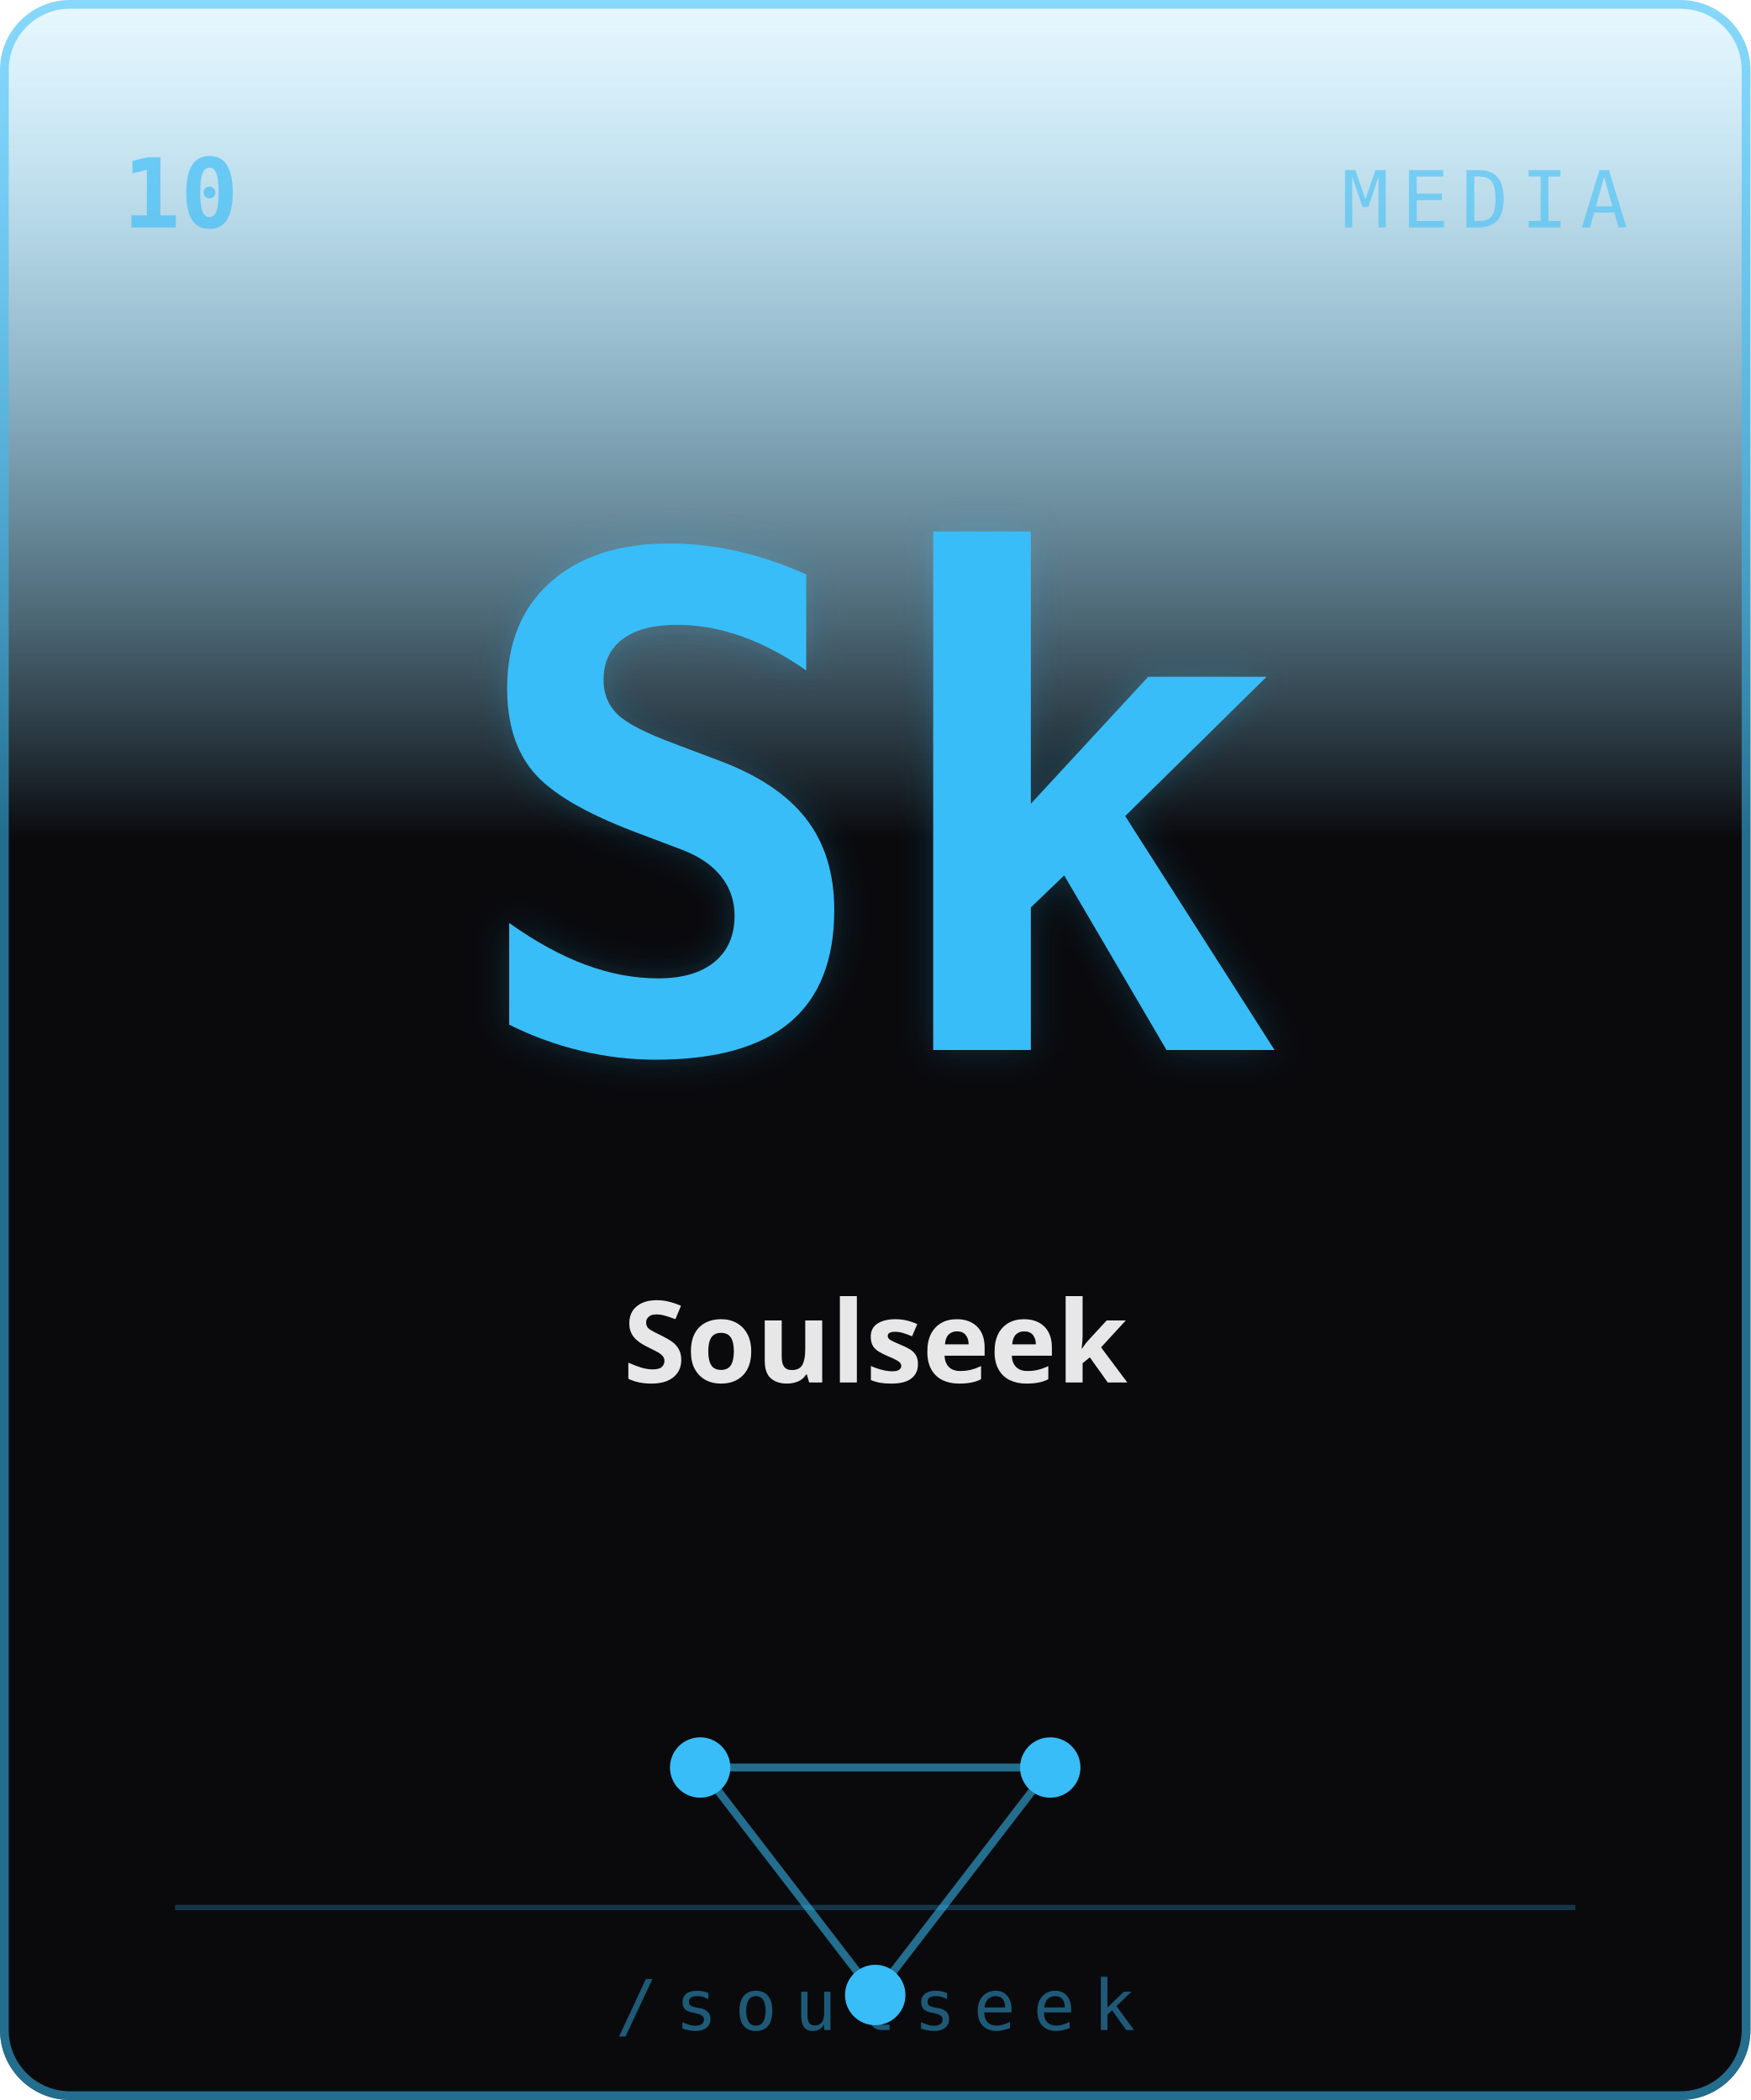
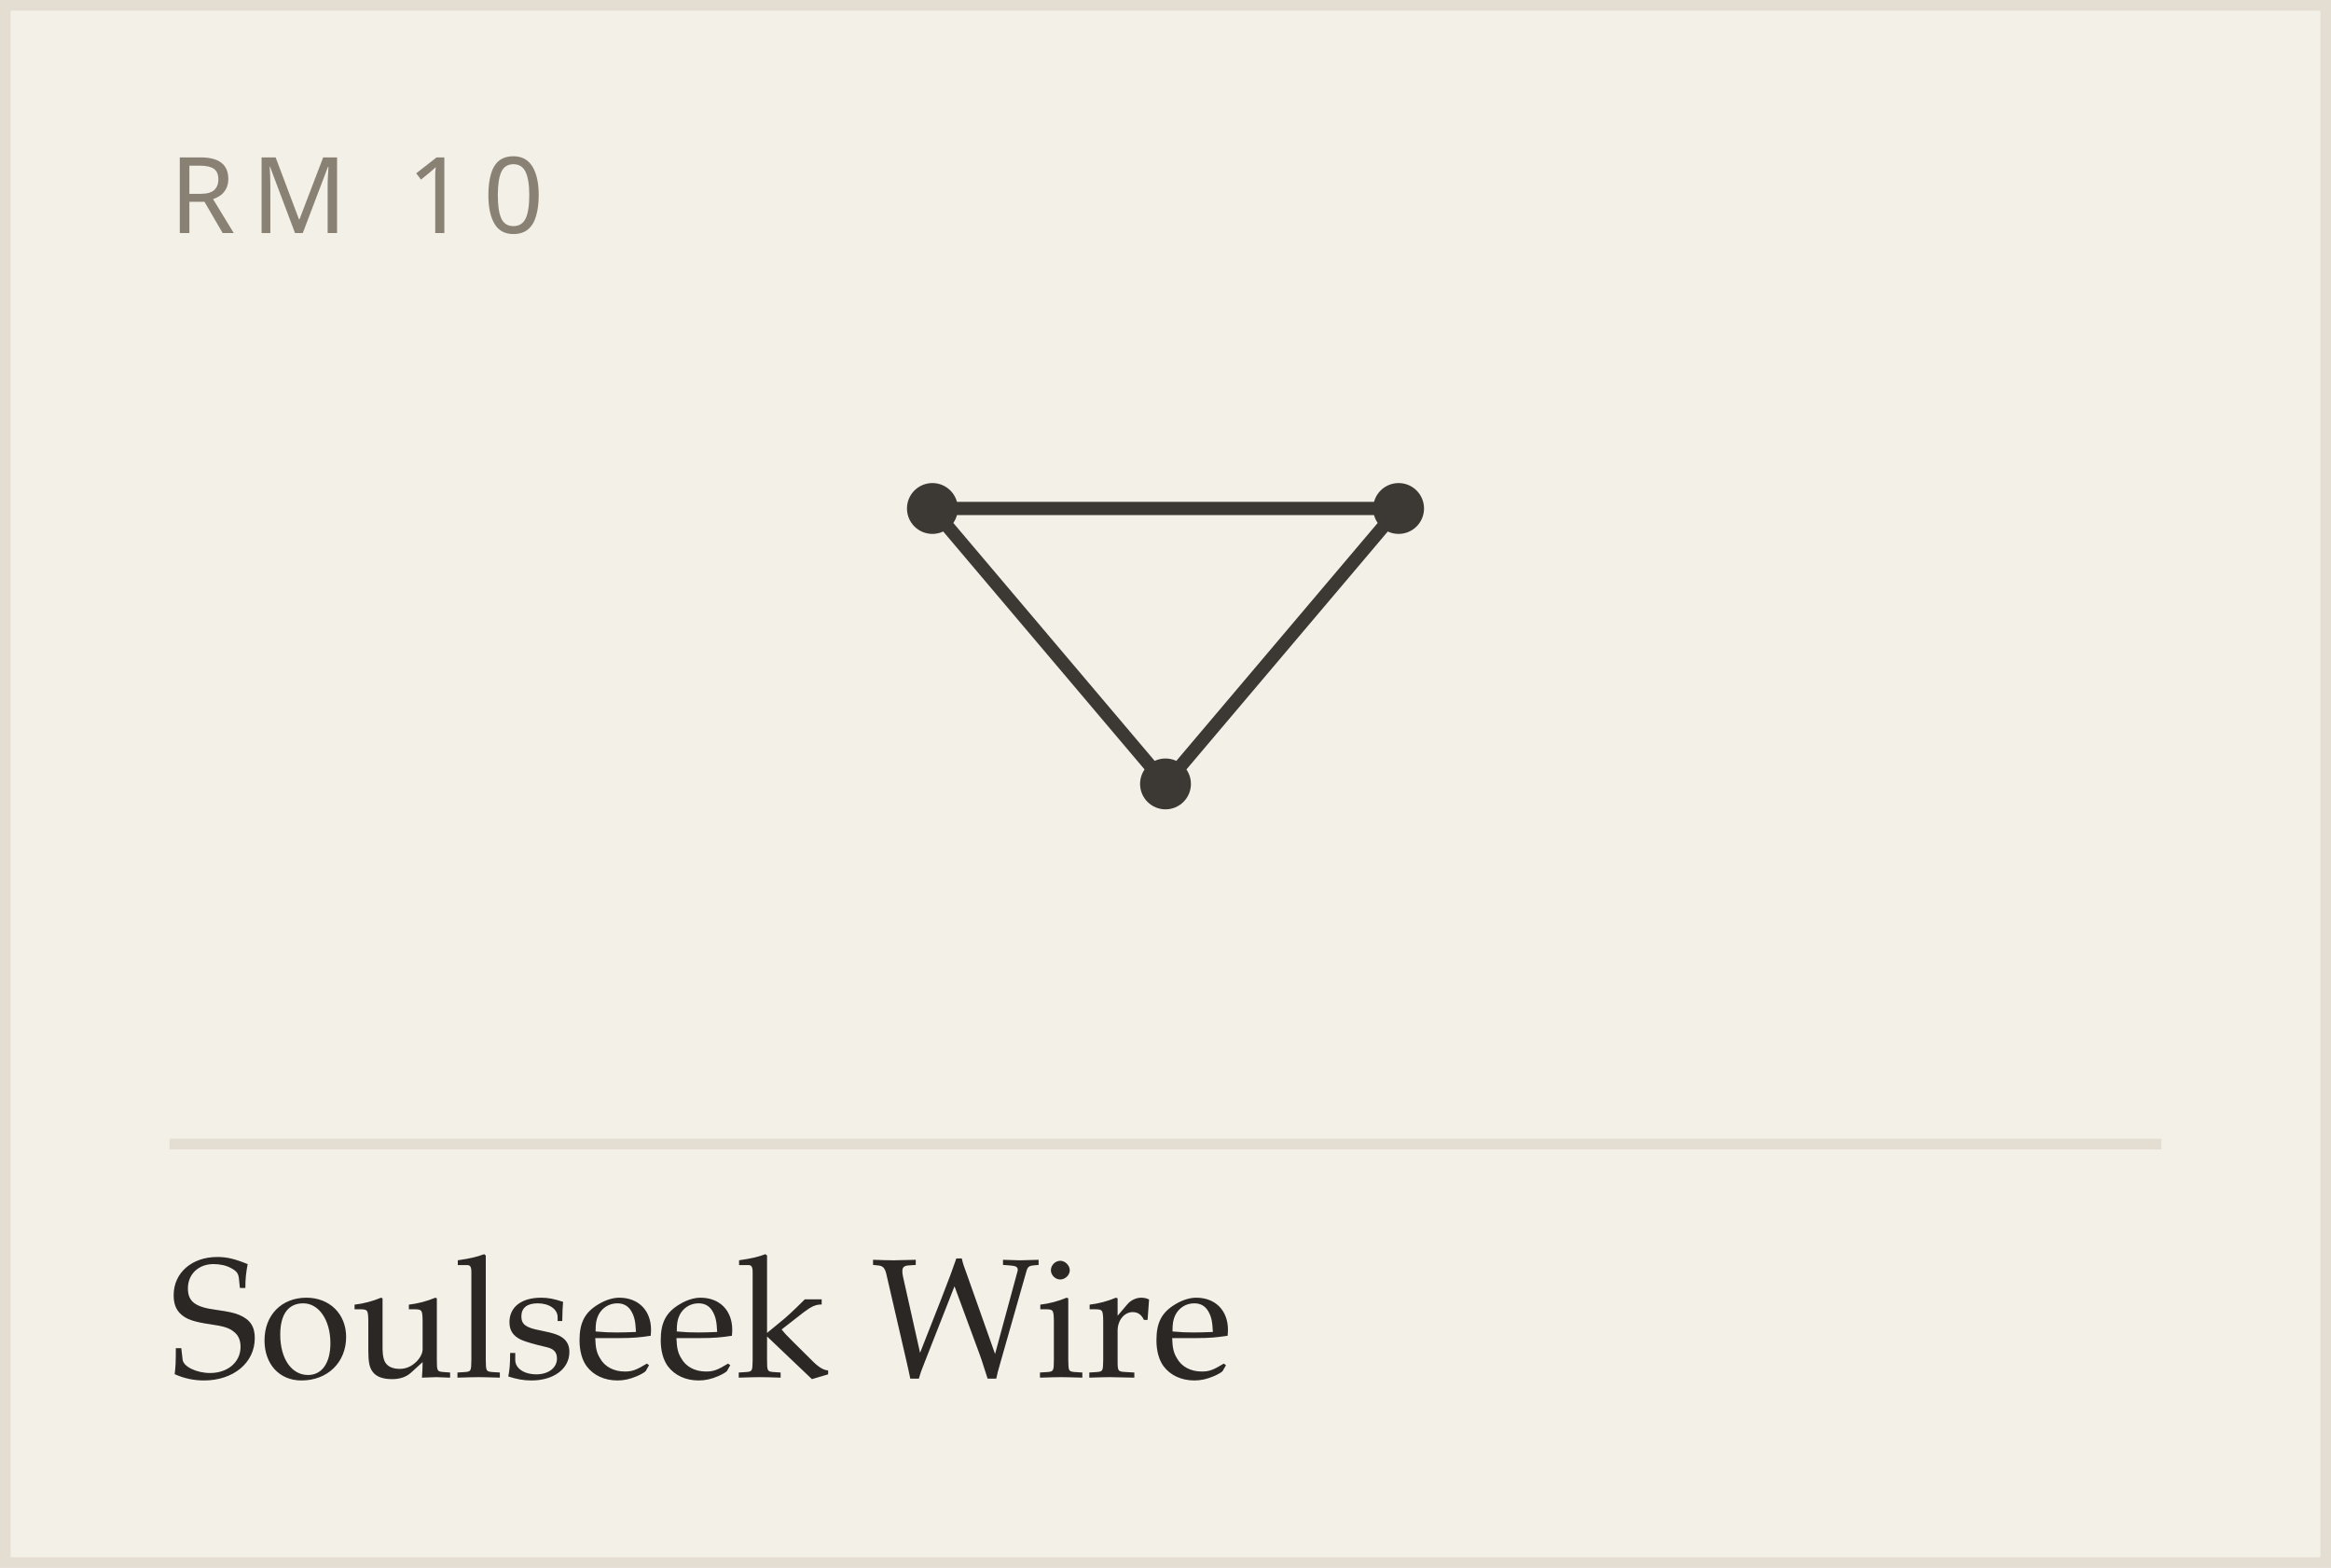
- <svg xmlns="http://www.w3.org/2000/svg" viewBox="0 0 200 240" width="200" height="240" role="img" aria-label="Soulseek">
-   <defs>
-     <linearGradient id="bg" x1="0" y1="0" x2="0" y2="1">
-       <stop offset="0" stop-color="#38bdf8" stop-opacity="0.10" />
-       <stop offset="0.4" stop-color="#0a0a0d" stop-opacity="1" />
-       <stop offset="1" stop-color="#0a0a0d" stop-opacity="1" />
-     </linearGradient>
-     <filter id="glow" x="-30%" y="-30%" width="160%" height="160%">
-       <feGaussianBlur stdDeviation="2" />
-     </filter>
-   </defs>
-   <rect width="200" height="240" rx="8" ry="8" fill="url(#bg)" />
-   <rect x="0.5" y="0.5" width="199" height="239" rx="7.5" ry="7.5" fill="none" stroke="#38bdf8" stroke-opacity="0.55" stroke-width="1">
-     <animate attributeName="stroke-opacity" values="0.55;0.95;0.55" dur="3.2s" repeatCount="indefinite" />
-   </rect>
-   <text x="14" y="26" font-family="ui-monospace, SFMono-Regular, Menlo, monospace" font-size="11" font-weight="700" fill="#38bdf8" fill-opacity="0.65">10</text>
-   <text x="186" y="26" text-anchor="end" font-family="ui-monospace, SFMono-Regular, Menlo, monospace" font-size="9" letter-spacing="1.4" fill="#38bdf8" fill-opacity="0.55">MEDIA</text>
-   <text x="100" y="120" text-anchor="middle" font-family="ui-monospace, SFMono-Regular, Menlo, monospace" font-size="78" font-weight="800" fill="#38bdf8" fill-opacity="0.20" filter="url(#glow)">Sk</text>
-   <text x="100" y="120" text-anchor="middle" font-family="ui-monospace, SFMono-Regular, Menlo, monospace" font-size="78" font-weight="800" fill="#38bdf8">Sk</text>
-   <text x="100" y="158" text-anchor="middle" font-family="ui-sans-serif, system-ui, sans-serif" font-size="13" font-weight="600" fill="#fafafa" fill-opacity="0.92">Soulseek</text>
-   <g transform="translate(74,196)" stroke="#38bdf8" fill="#38bdf8" stroke-width="0.9">
-     <line x1="6" y1="6" x2="46" y2="6" stroke-opacity="0.55" />
-     <line x1="6" y1="6" x2="26" y2="32" stroke-opacity="0.55" />
-     <line x1="46" y1="6" x2="26" y2="32" stroke-opacity="0.55" />
-     <circle cx="6" cy="6" r="3" />
-     <circle cx="46" cy="6" r="3" />
-     <circle cx="26" cy="32" r="3" />
+ <svg xmlns="http://www.w3.org/2000/svg" viewBox="0 0 220 148" width="220" height="148" role="img" aria-label="Soulseek Wire">
+   <rect width="220" height="148" fill="#f3f0e8" />
+   <rect x="0.5" y="0.5" width="219" height="147" fill="none" stroke="#e4ddd2" />
+   <text x="16" y="22" font-family="ui-sans-serif, system-ui, sans-serif" font-size="10" letter-spacing="1.5" fill="#8a8175">RM 10</text>
+   <g transform="translate(78,40)" fill="none" stroke="#3c3833" stroke-width="1.25" stroke-linejoin="round" stroke-linecap="round">
+     <path d="M10 8 L54 8 L32 34 Z" />
+     <circle cx="10" cy="8" r="2.4" fill="#3c3833" stroke="none" />
+     <circle cx="54" cy="8" r="2.4" fill="#3c3833" stroke="none" />
+     <circle cx="32" cy="34" r="2.4" fill="#3c3833" stroke="none" />
  </g>
-   <line x1="20" y1="218" x2="180" y2="218" stroke="#38bdf8" stroke-opacity="0.25" stroke-width="0.6" />
-   <text x="100" y="232" text-anchor="middle" font-family="ui-monospace, SFMono-Regular, Menlo, monospace" font-size="8" letter-spacing="2" fill="#38bdf8" fill-opacity="0.45">/soulseek</text>
+   <line x1="16" y1="108" x2="204" y2="108" stroke="#e4ddd2" />
+   <text x="16" y="130" font-family="Georgia, 'Iowan Old Style', Palatino, serif" font-size="16" fill="#2a2724">Soulseek Wire</text>
</svg>
